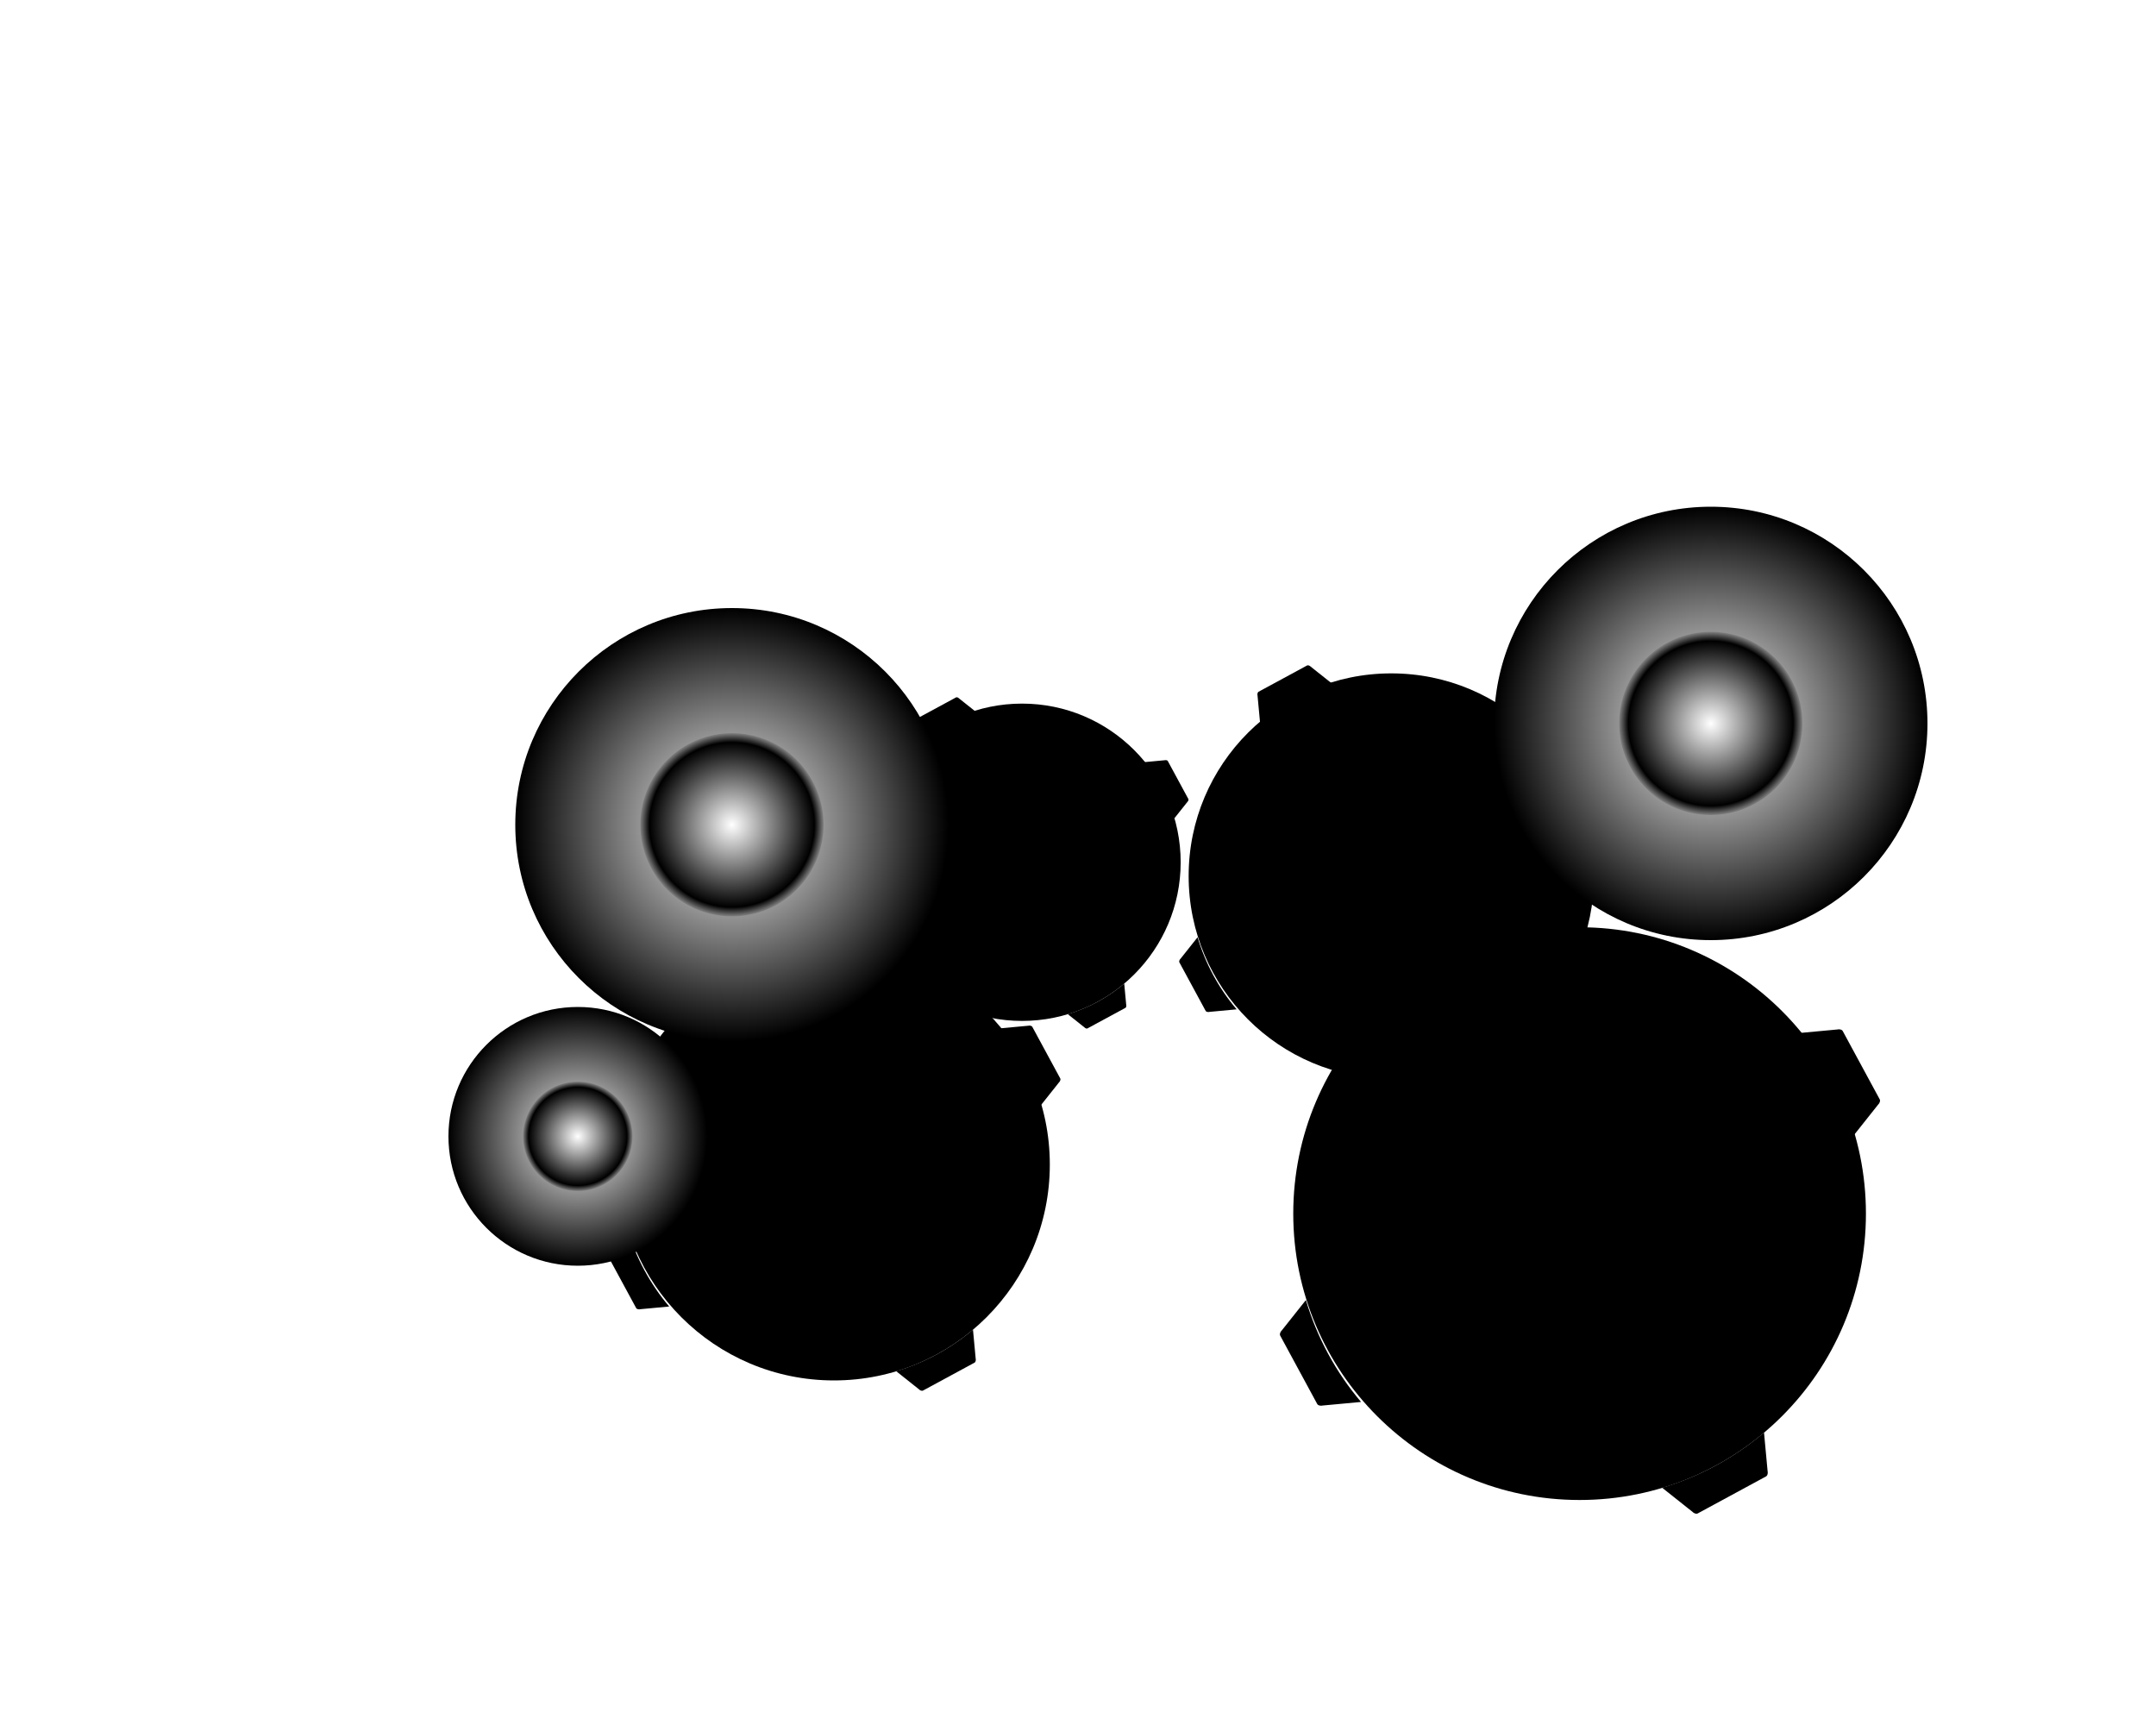
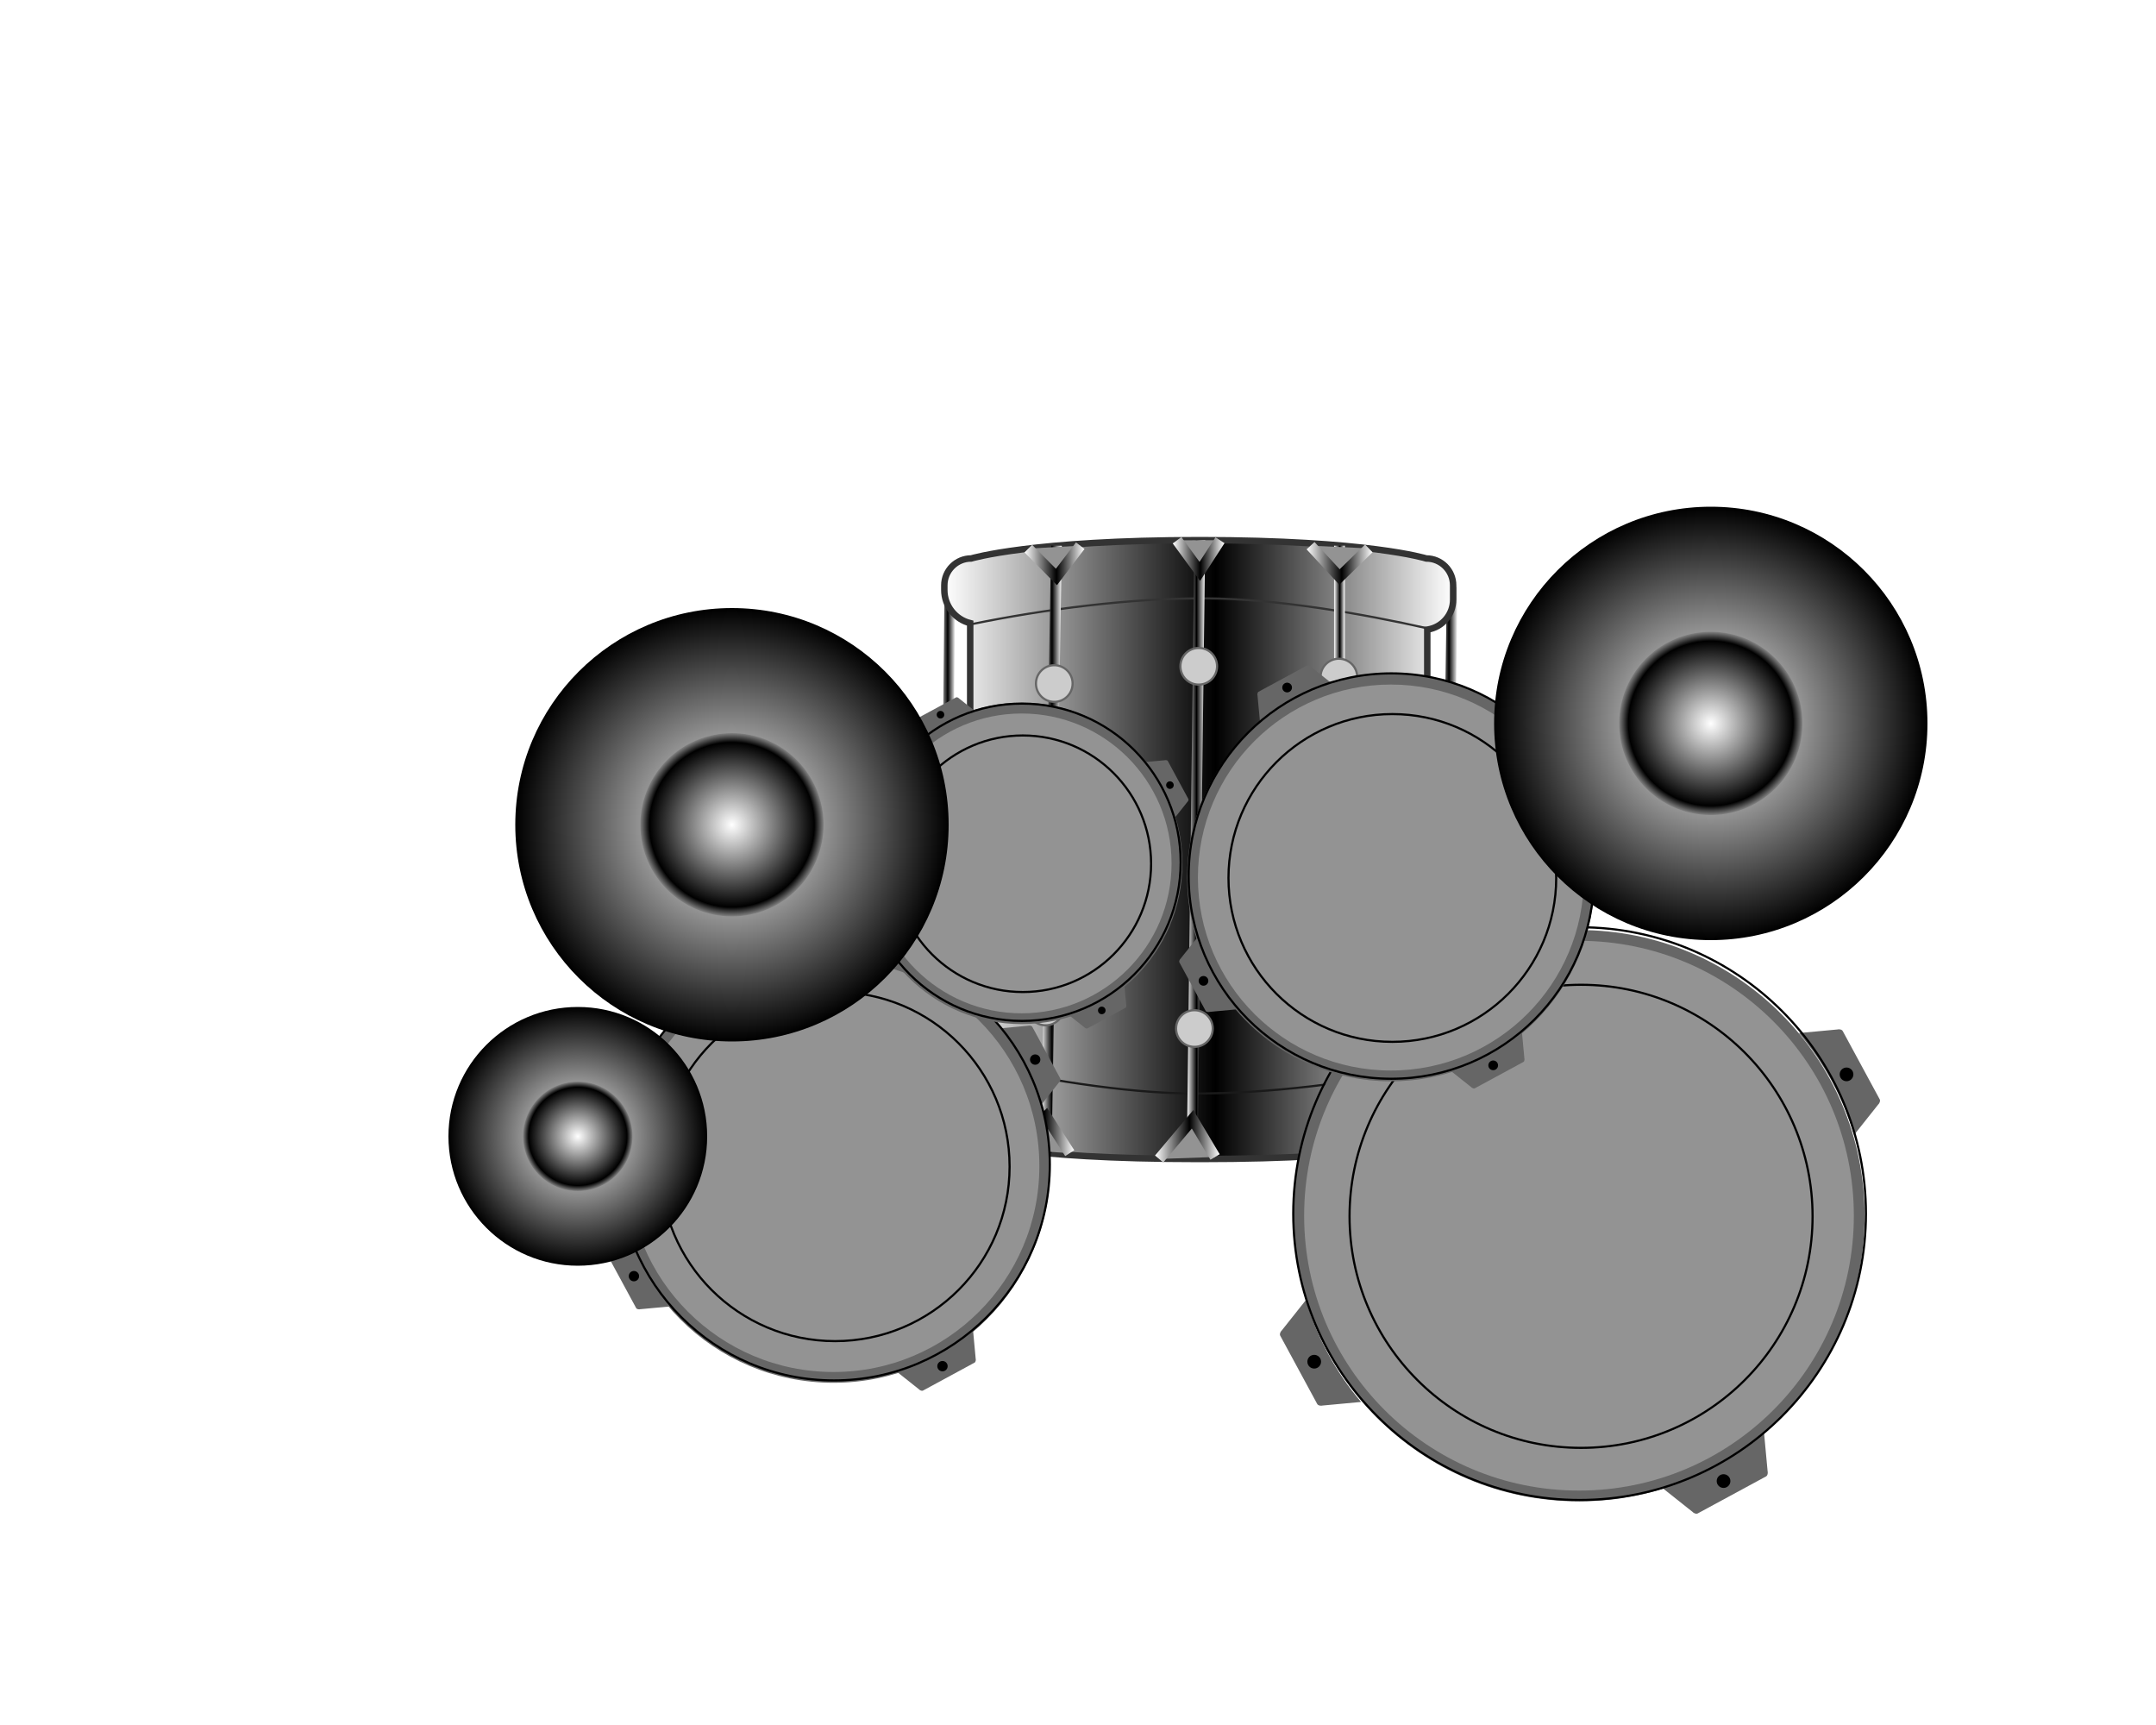
- <svg xmlns="http://www.w3.org/2000/svg" x="0px" y="0px" viewBox="0 0 1000 800" xml:space="preserve">
+ <svg xmlns="http://www.w3.org/2000/svg" version="1.1" id="Layer_1" x="0px" y="0px" viewBox="0 0 1000 800" style="enable-background:new 0 0 1000 800;" xml:space="preserve">
+   <style type="text/css">
+ 	
+ 		.st0{fill:url(#SVGID_1_);stroke:url(#SVGID_00000006690157425878640110000015054105854260923304_);stroke-width:5;stroke-miterlimit:10;}
+ 	
+ 		.st1{fill:url(#SVGID_00000130608516013229976440000008326982901412666264_);stroke:url(#SVGID_00000079469757259649155870000013334063919127542434_);stroke-width:5;stroke-miterlimit:10;}
+ 	.st2{fill:url(#SVGID_00000059300953026717819480000003948108685196526261_);stroke:#333333;stroke-width:3;stroke-miterlimit:10;}
+ 	.st3{fill:none;stroke:#333333;stroke-miterlimit:10;}
+ 	.st4{fill:none;stroke:#1A1A1A;stroke-miterlimit:10;}
+ 	.st5{fill:#939393;stroke:url(#SVGID_00000021812456568544147240000000560083524971766957_);stroke-width:5;stroke-miterlimit:10;}
+ 	
+ 		.st6{fill:url(#SVGID_00000160191097176053689760000010532327339159876758_);stroke:url(#SVGID_00000138538331987598110160000002231410769938564512_);stroke-width:5;stroke-miterlimit:10;}
+ 	.st7{fill:#939393;stroke:url(#SVGID_00000077317148350438110160000018356603618153631652_);stroke-width:5;stroke-miterlimit:10;}
+ 	.st8{fill:#939393;stroke:url(#SVGID_00000062903559726894521540000005390428724111762565_);stroke-width:5;stroke-miterlimit:10;}
+ 	.st9{fill:#939393;stroke:url(#SVGID_00000157282029646897473470000016747713111900679048_);stroke-width:5;stroke-miterlimit:10;}
+ 	.st10{fill:#939393;stroke:url(#SVGID_00000078725449625605053850000008563901397518994097_);stroke-width:5;stroke-miterlimit:10;}
+ 	.st11{fill:#939393;stroke:url(#SVGID_00000139278524223675726260000009432033423396237959_);stroke-width:5;stroke-miterlimit:10;}
+ 	.st12{fill:#939393;stroke:url(#SVGID_00000029761726927549533240000014592346637689850290_);stroke-width:5;stroke-miterlimit:10;}
+ 	.st13{fill:#939393;stroke:url(#SVGID_00000129923278195991665640000013191175903935975603_);stroke-width:5;stroke-miterlimit:10;}
+ 	.st14{fill:#CCCCCC;stroke:#666666;stroke-miterlimit:10;}
+ 	.st15{fill:#939393;stroke:#666666;stroke-width:5;stroke-miterlimit:10;}
+ 	.st16{fill:none;stroke:url(#SVGID_00000173131124645062084840000008831325706293501090_);stroke-miterlimit:10;}
+ 	.st17{fill:#666666;}
+ 	.st18{fill:none;stroke:#000000;stroke-miterlimit:10;}
+ 	.st19{fill:none;stroke:url(#SVGID_00000124840410820059406790000010493543960854077848_);stroke-miterlimit:10;}
+ 	.st20{fill:none;stroke:url(#SVGID_00000117674581508275529420000004975852580971900800_);stroke-miterlimit:10;}
+ 	.st21{fill:none;stroke:url(#SVGID_00000103962817262581103430000000902905076355949243_);stroke-miterlimit:10;}
+ 	.st22{fill:url(#SVGID_00000142158431796322935540000003443438115077842328_);}
+ 	.st23{fill:url(#SVGID_00000074423210887348406030000000933667765241366419_);}
+ 	.st24{fill:url(#SVGID_00000034062722766756149920000014847969741310769040_);}
+ 	.st25{fill:url(#SVGID_00000157308461389272184680000001950952649694961335_);}
+ 	.st26{fill:url(#SVGID_00000093170042231033850340000003613550983788624273_);}
+ 	.st27{fill:url(#SVGID_00000072257567276083336390000000167428592785894831_);}
+ 	.st28{fill:none;stroke:#333333;stroke-width:3;stroke-miterlimit:10;}
+ </style>
+   <g id="Drum8">
+     <linearGradient id="SVGID_1_" gradientUnits="userSpaceOnUse" x1="438.096" y1="393.116" x2="440.598" y2="393.116">
+       <stop offset="0" style="stop-color:#FFFFFF" />
+       <stop offset="0.533" style="stop-color:#000000" />
+       <stop offset="1" style="stop-color:#FFFFFF" />
+     </linearGradient>
+     <linearGradient id="SVGID_00000176037516451188188090000004933255067240749446_" gradientUnits="userSpaceOnUse" x1="435.596" y1="393.116" x2="443.097" y2="393.116">
+       <stop offset="0" style="stop-color:#FFFFFF" />
+       <stop offset="0.533" style="stop-color:#000000" />
+       <stop offset="1" style="stop-color:#FFFFFF" />
+     </linearGradient>
+     <line style="fill:url(#SVGID_1_);stroke:url(#SVGID_00000176037516451188188090000004933255067240749446_);stroke-width:5;stroke-miterlimit:10;" x1="440.6" y1="269.23" x2="438.1" y2="517" />
+     <linearGradient id="SVGID_00000036251864470293046930000015375813417753116576_" gradientUnits="userSpaceOnUse" x1="669.975" y1="392.106" x2="673.581" y2="392.106">
+       <stop offset="0" style="stop-color:#FFFFFF" />
+       <stop offset="0.533" style="stop-color:#000000" />
+       <stop offset="1" style="stop-color:#FFFFFF" />
+     </linearGradient>
+     <linearGradient id="SVGID_00000146464596640035410150000012283165135526418304_" gradientUnits="userSpaceOnUse" x1="667.475" y1="392.106" x2="676.08" y2="392.106">
+       <stop offset="0" style="stop-color:#FFFFFF" />
+       <stop offset="0.533" style="stop-color:#000000" />
+       <stop offset="1" style="stop-color:#FFFFFF" />
+     </linearGradient>
+     <line style="fill:url(#SVGID_00000036251864470293046930000015375813417753116576_);stroke:url(#SVGID_00000146464596640035410150000012283165135526418304_);stroke-width:5;stroke-miterlimit:10;" x1="673.58" y1="272.21" x2="669.98" y2="512" />
+     <linearGradient id="SVGID_00000003792590705524147240000011298459604522068357_" gradientUnits="userSpaceOnUse" x1="438" y1="394" x2="674" y2="394">
+       <stop offset="0" style="stop-color:#FFFFFF" />
+       <stop offset="0.533" style="stop-color:#000000" />
+       <stop offset="1" style="stop-color:#FFFFFF" />
+     </linearGradient>
+     <path style="fill:url(#SVGID_00000003792590705524147240000011298459604522068357_);stroke:#333333;stroke-width:3;stroke-miterlimit:10;" d="   M661.53,529c0,0-19.53,8.5-105.03,8.5S450.47,529,450.47,529c-6.89,0-12.47-5.58-12.47-12.47v-7.84c0-4.72,2.66-9.03,6.88-11.13   L450,495V289c-7.05-1.76-12-8.1-12-15.37v-2.16c0-6.89,5.58-12.47,12.47-12.47c0,0,28.03-8.5,106.03-8.5s105.03,8.5,105.03,8.5   c6.89,0,12.47,5.58,12.47,12.47v6.62c0,6.88-4.97,12.74-11.75,13.87L662,292v204l3.78,1.57c4.98,2.07,8.22,6.94,8.22,12.33v6.62   C674,523.42,668.42,529,661.53,529z" />
+     <path class="st3" d="M450.5,289.5c34-7,74.24-12.17,109-12c32.24,0.16,72,7,103,14" />
+     <path class="st4" d="M662.2,495.13c-34,7-74.24,12.17-109,12c-32.24-0.16-72-7-103-14" />
+     <linearGradient id="SVGID_00000032641704166546442620000003402425579867918250_" gradientUnits="userSpaceOnUse" x1="550.436" y1="393.535" x2="559" y2="393.535">
+       <stop offset="0" style="stop-color:#FFFFFF" />
+       <stop offset="0.533" style="stop-color:#000000" />
+       <stop offset="1" style="stop-color:#FFFFFF" />
+     </linearGradient>
+     <line style="fill:#939393;stroke:url(#SVGID_00000032641704166546442620000003402425579867918250_);stroke-width:5;stroke-miterlimit:10;" x1="556.5" y1="250.5" x2="552.94" y2="536.57" />
+     <linearGradient id="SVGID_00000094613133516156716860000010477602662617107376_" gradientUnits="userSpaceOnUse" x1="485.257" y1="393.935" x2="490" y2="393.935">
+       <stop offset="0" style="stop-color:#FFFFFF" />
+       <stop offset="0.533" style="stop-color:#000000" />
+       <stop offset="1" style="stop-color:#FFFFFF" />
+     </linearGradient>
+     <linearGradient id="SVGID_00000104674809860491255550000002965978758269560203_" gradientUnits="userSpaceOnUse" x1="482.757" y1="393.935" x2="492.5" y2="393.935">
+       <stop offset="0" style="stop-color:#FFFFFF" />
+       <stop offset="0.533" style="stop-color:#000000" />
+       <stop offset="1" style="stop-color:#FFFFFF" />
+     </linearGradient>
+     <line style="fill:url(#SVGID_00000094613133516156716860000010477602662617107376_);stroke:url(#SVGID_00000104674809860491255550000002965978758269560203_);stroke-width:5;stroke-miterlimit:10;" x1="490" y1="253.07" x2="485.26" y2="534.8" />
+     <linearGradient id="SVGID_00000134942624957837289200000017053930234480717447_" gradientUnits="userSpaceOnUse" x1="618.779" y1="393.935" x2="623.779" y2="393.935">
+       <stop offset="0" style="stop-color:#FFFFFF" />
+       <stop offset="0.533" style="stop-color:#000000" />
+       <stop offset="1" style="stop-color:#FFFFFF" />
+     </linearGradient>
+     <line style="fill:#939393;stroke:url(#SVGID_00000134942624957837289200000017053930234480717447_);stroke-width:5;stroke-miterlimit:10;" x1="621.28" y1="253.07" x2="621.28" y2="534.8" />
+     <linearGradient id="SVGID_00000052805615192859318420000009781687411579182733_" gradientUnits="userSpaceOnUse" x1="543.932" y1="259.245" x2="567.947" y2="259.245">
+       <stop offset="0" style="stop-color:#FFFFFF" />
+       <stop offset="0.533" style="stop-color:#000000" />
+       <stop offset="1" style="stop-color:#FFFFFF" />
+     </linearGradient>
+     <polyline style="fill:#939393;stroke:url(#SVGID_00000052805615192859318420000009781687411579182733_);stroke-width:5;stroke-miterlimit:10;" points="   565.85,250.54 556.5,265 545.95,250.55  " />
+     <linearGradient id="SVGID_00000041282658273737625700000003474628436713272211_" gradientUnits="userSpaceOnUse" x1="606.038" y1="261.268" x2="636.625" y2="261.268">
+       <stop offset="0" style="stop-color:#FFFFFF" />
+       <stop offset="0.533" style="stop-color:#000000" />
+       <stop offset="1" style="stop-color:#FFFFFF" />
+     </linearGradient>
+     <polyline style="fill:#939393;stroke:url(#SVGID_00000041282658273737625700000003474628436713272211_);stroke-width:5;stroke-miterlimit:10;" points="   634.88,254.33 621.28,267.58 607.87,253.07  " />
+     <linearGradient id="SVGID_00000014612969318511255910000005131808158123431834_" gradientUnits="userSpaceOnUse" x1="475.172" y1="261.47" x2="503.025" y2="261.47">
+       <stop offset="0" style="stop-color:#FFFFFF" />
+       <stop offset="0.533" style="stop-color:#000000" />
+       <stop offset="1" style="stop-color:#FFFFFF" />
+     </linearGradient>
+     <polyline style="fill:#939393;stroke:url(#SVGID_00000014612969318511255910000005131808158123431834_);stroke-width:5;stroke-miterlimit:10;" points="   501.03,253.07 490,267.58 476.95,254.42  " />
+     <linearGradient id="SVGID_00000094613945706934135890000010873681841298609797_" gradientUnits="userSpaceOnUse" x1="468.365" y1="524.981" x2="498.266" y2="524.981">
+       <stop offset="0" style="stop-color:#FFFFFF" />
+       <stop offset="0.533" style="stop-color:#000000" />
+       <stop offset="1" style="stop-color:#FFFFFF" />
+     </linearGradient>
+     <polyline style="fill:#939393;stroke:url(#SVGID_00000094613945706934135890000010873681841298609797_);stroke-width:5;stroke-miterlimit:10;" points="   470.14,533.07 485.26,517.79 496.16,534.8  " />
+     <linearGradient id="SVGID_00000151526574826395854660000014096391080957449346_" gradientUnits="userSpaceOnUse" x1="535.724" y1="526.947" x2="565.719" y2="526.947">
+       <stop offset="0" style="stop-color:#FFFFFF" />
+       <stop offset="0.533" style="stop-color:#000000" />
+       <stop offset="1" style="stop-color:#FFFFFF" />
+     </linearGradient>
+     <polyline style="fill:#939393;stroke:url(#SVGID_00000151526574826395854660000014096391080957449346_);stroke-width:5;stroke-miterlimit:10;" points="   537.64,537.5 553.15,519.08 563.57,536.57  " />
+     <linearGradient id="SVGID_00000101068034118390431810000013168311977639945602_" gradientUnits="userSpaceOnUse" x1="609.057" y1="525.122" x2="632.458" y2="525.122">
+       <stop offset="0" style="stop-color:#FFFFFF" />
+       <stop offset="0.533" style="stop-color:#000000" />
+       <stop offset="1" style="stop-color:#FFFFFF" />
+     </linearGradient>
+     <polyline style="fill:#939393;stroke:url(#SVGID_00000101068034118390431810000013168311977639945602_);stroke-width:5;stroke-miterlimit:10;" points="   611.26,536.57 621.38,517.79 630.25,534.52  " />
+     <circle class="st14" cx="556" cy="309" r="8.5" />
+     <circle class="st14" cx="554" cy="477" r="8.5" />
+     <circle class="st14" cx="621" cy="314" r="8.5" />
+     <circle class="st14" cx="489" cy="317" r="8.5" />
+     <circle class="st14" cx="621" cy="468" r="8.5" />
+     <circle class="st14" cx="485" cy="467" r="8.5" />
+   </g>
  <g id="Drum7">
-     <circle class="st0" cx="732.37" cy="563.8" r="129.98" />
-     <radialGradient id="SVGID_1_" cx="717.636" cy="677.335" r="107.879" gradientTransform="matrix(0.8793 -0.4762 0.4762 0.8793 -220.2607 310.1994)" gradientUnits="userSpaceOnUse">
-       <stop offset="0" style="stop-color:#FFFFFF" />
-       <stop offset="1" style="stop-color:#000000" />
-     </radialGradient>
-     <circle class="st1" cx="733.33" cy="564.09" r="107.38" />
-     <path class="st2" d="M795.89,679.63c-8.1,4.39-16.46,7.82-24.95,10.34l14.13,11.22c0.15,0.28,1.51,1.15,2.35,0.7l31.74-17.19   c0.84-0.46,0.85-2.07,0.7-2.35l-1.67-17.97C811.43,670.12,803.99,675.24,795.89,679.63z" />
-     <path class="st2" d="M668.93,447.12c8.1-4.39,16.46-7.82,24.95-10.34l-14.13-11.22c-0.15-0.28-1.51-1.15-2.35-0.7l-31.74,17.19   c-0.84,0.46-0.85,2.07-0.7,2.35l1.67,17.97C653.39,456.63,660.83,451.51,668.93,447.12z" />
-     <path class="st2" d="M616.04,627.88c-4.39-8.1-7.82-16.46-10.34-24.95l-11.22,14.13c-0.28,0.15-1.15,1.51-0.7,2.35l17.19,31.74   c0.46,0.84,2.07,0.85,2.35,0.7l17.97-1.67C625.55,643.42,620.42,635.98,616.04,627.88z" />
-     <path class="st2" d="M849.61,501.4c4.39,8.1,7.82,16.46,10.34,24.95l11.22-14.13c0.28-0.15,1.15-1.51,0.7-2.35l-17.19-31.74   c-0.46-0.84-2.07-0.85-2.35-0.7l-17.97,1.67C840.1,485.86,845.22,493.3,849.61,501.4z" />
-     <circle class="st3" cx="732.65" cy="562.84" r="132.81" />
+     <circle class="st15" cx="732.37" cy="563.8" r="129.98" />
+     <radialGradient id="SVGID_00000118364798293225528010000006827712429678220935_" cx="717.636" cy="677.335" r="107.879" gradientTransform="matrix(0.8793 -0.4762 0.4762 0.8793 -220.2607 310.1994)" gradientUnits="userSpaceOnUse">
+       <stop offset="0" style="stop-color:#FFFFFF" />
+       <stop offset="1" style="stop-color:#000000" />
+     </radialGradient>
+     <circle style="fill:none;stroke:url(#SVGID_00000118364798293225528010000006827712429678220935_);stroke-miterlimit:10;" cx="733.33" cy="564.09" r="107.38" />
+     <path class="st17" d="M795.89,679.63c-8.1,4.39-16.46,7.82-24.95,10.34l14.13,11.22c0.15,0.28,1.51,1.15,2.35,0.7l31.74-17.19   c0.84-0.46,0.85-2.07,0.7-2.35l-1.67-17.97C811.43,670.12,803.99,675.24,795.89,679.63z" />
+     <path class="st17" d="M668.93,447.12c8.1-4.39,16.46-7.82,24.95-10.34l-14.13-11.22c-0.15-0.28-1.51-1.15-2.35-0.7l-31.74,17.19   c-0.84,0.46-0.85,2.07-0.7,2.35l1.67,17.97C653.39,456.63,660.83,451.51,668.93,447.12z" />
+     <path class="st17" d="M616.04,627.88c-4.39-8.1-7.82-16.46-10.34-24.95l-11.22,14.13c-0.28,0.15-1.15,1.51-0.7,2.35l17.19,31.74   c0.46,0.84,2.07,0.85,2.35,0.7l17.97-1.67C625.55,643.42,620.42,635.98,616.04,627.88z" />
+     <path class="st17" d="M849.61,501.4c4.39,8.1,7.82,16.46,10.34,24.95l11.22-14.13c0.28-0.15,1.15-1.51,0.7-2.35l-17.19-31.74   c-0.46-0.84-2.07-0.85-2.35-0.7l-17.97,1.67C840.1,485.86,845.22,493.3,849.61,501.4z" />
+     <circle class="st18" cx="732.65" cy="562.84" r="132.81" />
    <circle cx="609.56" cy="631.51" r="3.18" />
    <circle cx="856.46" cy="498.26" r="3.18" />
    <circle cx="664.39" cy="439.32" r="3.18" />
    <circle cx="799.42" cy="686.87" r="3.18" />
  </g>
  <g id="Drum6">
-     <circle class="st0" cx="386.59" cy="540.8" r="97.99" />
-     <radialGradient id="SVGID_00000062170345246412049170000013887636181864364182_" cx="424.358" cy="492.287" r="81.448" gradientTransform="matrix(0.8793 -0.4762 0.4762 0.8793 -220.2607 310.1994)" gradientUnits="userSpaceOnUse">
-       <stop offset="0" style="stop-color:#FFFFFF" />
-       <stop offset="1" style="stop-color:#000000" />
-     </radialGradient>
-     <circle style="fill:none;stroke:url(#SVGID_00000062170345246412049170000013887636181864364182_);stroke-miterlimit:10;" cx="387.32" cy="541.02" r="80.95" />
-     <path class="st2" d="M434.48,628.12c-6.11,3.31-12.41,5.89-18.81,7.8l10.65,8.46c0.11,0.21,1.14,0.87,1.77,0.53l23.93-12.96   c0.63-0.34,0.64-1.56,0.53-1.77l-1.26-13.54C446.2,620.95,440.59,624.81,434.48,628.12z" />
-     <path class="st2" d="M338.77,452.84c6.11-3.31,12.41-5.89,18.81-7.8l-10.65-8.46c-0.11-0.21-1.14-0.87-1.77-0.53l-23.93,12.96   c-0.63,0.34-0.64,1.56-0.53,1.77l1.26,13.54C327.05,460.02,332.66,456.15,338.77,452.84z" />
-     <path class="st2" d="M298.9,589.11c-3.31-6.11-5.89-12.41-7.8-18.81l-8.46,10.65c-0.21,0.11-0.87,1.14-0.53,1.77l12.96,23.93   c0.34,0.63,1.56,0.64,1.77,0.53l13.54-1.26C306.07,600.83,302.2,595.22,298.9,589.11z" />
-     <path class="st2" d="M474.98,493.76c3.31,6.11,5.89,12.41,7.8,18.81l8.46-10.65c0.21-0.11,0.87-1.14,0.53-1.77l-12.96-23.93   c-0.34-0.63-1.56-0.64-1.77-0.53l-13.54,1.26C467.81,482.05,471.67,487.66,474.98,493.76z" />
-     <circle class="st3" cx="386.81" cy="540.08" r="100.12" />
+     <circle class="st15" cx="386.59" cy="540.8" r="97.99" />
+     <radialGradient id="SVGID_00000009549900581332283560000015016526671718493096_" cx="424.358" cy="492.287" r="81.448" gradientTransform="matrix(0.8793 -0.4762 0.4762 0.8793 -220.2607 310.1994)" gradientUnits="userSpaceOnUse">
+       <stop offset="0" style="stop-color:#FFFFFF" />
+       <stop offset="1" style="stop-color:#000000" />
+     </radialGradient>
+     <circle style="fill:none;stroke:url(#SVGID_00000009549900581332283560000015016526671718493096_);stroke-miterlimit:10;" cx="387.32" cy="541.02" r="80.95" />
+     <path class="st17" d="M434.48,628.12c-6.11,3.31-12.41,5.89-18.81,7.8l10.65,8.46c0.11,0.21,1.14,0.87,1.77,0.53l23.93-12.96   c0.63-0.34,0.64-1.56,0.53-1.77l-1.26-13.54C446.2,620.95,440.59,624.81,434.48,628.12z" />
+     <path class="st17" d="M338.77,452.84c6.11-3.31,12.41-5.89,18.81-7.8l-10.65-8.46c-0.11-0.21-1.14-0.87-1.77-0.53l-23.93,12.96   c-0.63,0.34-0.64,1.56-0.53,1.77l1.26,13.54C327.05,460.02,332.66,456.15,338.77,452.84z" />
+     <path class="st17" d="M298.9,589.11c-3.31-6.11-5.89-12.41-7.8-18.81l-8.46,10.65c-0.21,0.11-0.87,1.14-0.53,1.77l12.96,23.93   c0.34,0.63,1.56,0.64,1.77,0.53l13.54-1.26C306.07,600.83,302.2,595.22,298.9,589.11z" />
+     <path class="st17" d="M474.98,493.76c3.31,6.11,5.89,12.41,7.8,18.81l8.46-10.65c0.21-0.11,0.87-1.14,0.53-1.77l-12.96-23.93   c-0.34-0.63-1.56-0.64-1.77-0.53l-13.54,1.26C467.81,482.05,471.67,487.66,474.98,493.76z" />
+     <circle class="st18" cx="386.81" cy="540.08" r="100.12" />
    <circle cx="294.02" cy="591.84" r="2.4" />
    <circle cx="480.14" cy="491.4" r="2.4" />
    <circle cx="335.35" cy="446.96" r="2.4" />
    <circle cx="437.14" cy="633.58" r="2.4" />
  </g>
  <g id="Drum5">
-     <circle class="st0" cx="473.88" cy="400.42" r="72.02" />
-     <radialGradient id="SVGID_00000150814238133092931650000000061364487421071039_" cx="567.822" cy="410.268" r="59.991" gradientTransform="matrix(0.8793 -0.4762 0.4762 0.8793 -220.2607 310.1994)" gradientUnits="userSpaceOnUse">
-       <stop offset="0" style="stop-color:#FFFFFF" />
-       <stop offset="1" style="stop-color:#000000" />
-     </radialGradient>
-     <circle style="fill:none;stroke:url(#SVGID_00000150814238133092931650000000061364487421071039_);stroke-miterlimit:10;" cx="474.41" cy="400.58" r="59.49" />
-     <path class="st2" d="M509.08,464.6c-4.49,2.43-9.12,4.33-13.82,5.73l7.83,6.22c0.08,0.16,0.83,0.64,1.3,0.39l17.59-9.52   c0.47-0.25,0.47-1.15,0.39-1.3l-0.93-9.95C517.69,459.33,513.57,462.17,509.08,464.6z" />
-     <path class="st2" d="M438.73,335.78c4.49-2.43,9.12-4.33,13.82-5.73l-7.83-6.22c-0.08-0.16-0.83-0.64-1.3-0.39l-17.59,9.52   c-0.47,0.25-0.47,1.15-0.39,1.3l0.93,9.95C430.12,341.05,434.25,338.21,438.73,335.78z" />
-     <path class="st2" d="M409.43,435.93c-2.43-4.49-4.33-9.12-5.73-13.82l-6.22,7.83c-0.16,0.08-0.64,0.83-0.39,1.3l9.52,17.59   c0.25,0.47,1.15,0.47,1.3,0.39l9.95-0.93C414.7,444.54,411.86,440.41,409.43,435.93z" />
-     <path class="st2" d="M538.84,365.85c2.43,4.49,4.33,9.12,5.73,13.82l6.22-7.83c0.16-0.08,0.64-0.83,0.39-1.3l-9.52-17.59   c-0.25-0.47-1.15-0.47-1.3-0.39l-9.95,0.93C533.57,357.24,536.41,361.36,538.84,365.85z" />
-     <circle class="st3" cx="474.04" cy="399.89" r="73.58" />
+     <circle class="st15" cx="473.88" cy="400.42" r="72.02" />
+     <radialGradient id="SVGID_00000045614156871339774930000009120459536648338580_" cx="567.822" cy="410.268" r="59.991" gradientTransform="matrix(0.8793 -0.4762 0.4762 0.8793 -220.2607 310.1994)" gradientUnits="userSpaceOnUse">
+       <stop offset="0" style="stop-color:#FFFFFF" />
+       <stop offset="1" style="stop-color:#000000" />
+     </radialGradient>
+     <circle style="fill:none;stroke:url(#SVGID_00000045614156871339774930000009120459536648338580_);stroke-miterlimit:10;" cx="474.41" cy="400.58" r="59.49" />
+     <path class="st17" d="M509.08,464.6c-4.49,2.43-9.12,4.33-13.82,5.73l7.83,6.22c0.08,0.16,0.83,0.64,1.3,0.39l17.59-9.52   c0.47-0.25,0.47-1.15,0.39-1.3l-0.93-9.95C517.69,459.33,513.57,462.17,509.08,464.6z" />
+     <path class="st17" d="M438.73,335.78c4.49-2.43,9.12-4.33,13.82-5.73l-7.83-6.22c-0.08-0.16-0.83-0.64-1.3-0.39l-17.59,9.52   c-0.47,0.25-0.47,1.15-0.39,1.3l0.93,9.95C430.12,341.05,434.25,338.21,438.73,335.78z" />
+     <path class="st17" d="M409.43,435.93c-2.43-4.49-4.33-9.12-5.73-13.82l-6.22,7.83c-0.16,0.08-0.64,0.83-0.39,1.3l9.52,17.59   c0.25,0.47,1.15,0.47,1.3,0.39l9.95-0.93C414.7,444.54,411.86,440.41,409.43,435.93z" />
+     <path class="st17" d="M538.84,365.85c2.43,4.49,4.33,9.12,5.73,13.82l6.22-7.83c0.16-0.08,0.64-0.83,0.39-1.3l-9.52-17.59   c-0.25-0.47-1.15-0.47-1.3-0.39l-9.95,0.93C533.57,357.24,536.41,361.36,538.84,365.85z" />
+     <circle class="st18" cx="474.04" cy="399.89" r="73.58" />
    <circle cx="405.85" cy="437.93" r="1.76" />
    <circle cx="542.64" cy="364.11" r="1.76" />
    <circle cx="436.22" cy="331.45" r="1.76" />
    <circle cx="511.03" cy="468.6" r="1.76" />
  </g>
  <g id="Drum4">
-     <circle class="st0" cx="645.12" cy="406.97" r="92" />
-     <radialGradient id="SVGID_00000121963906919889599470000009313687002965838729_" cx="715.388" cy="497.674" r="76.5" gradientTransform="matrix(0.8793 -0.4762 0.4762 0.8793 -220.2607 310.1994)" gradientUnits="userSpaceOnUse">
-       <stop offset="0" style="stop-color:#FFFFFF" />
-       <stop offset="1" style="stop-color:#000000" />
-     </radialGradient>
-     <circle style="fill:none;stroke:url(#SVGID_00000121963906919889599470000009313687002965838729_);stroke-miterlimit:10;" cx="645.8" cy="407.17" r="76" />
-     <path class="st2" d="M690.08,488.95c-5.73,3.1-11.65,5.53-17.66,7.32l10,7.94c0.11,0.2,1.07,0.82,1.66,0.49l22.47-12.17   c0.6-0.32,0.6-1.46,0.49-1.66l-1.19-12.72C701.08,482.22,695.81,485.85,690.08,488.95z" />
-     <path class="st2" d="M600.22,324.39c5.73-3.1,11.65-5.53,17.66-7.32l-10-7.94c-0.11-0.2-1.07-0.82-1.66-0.49l-22.47,12.17   c-0.6,0.32-0.6,1.46-0.49,1.66l1.19,12.72C589.22,331.12,594.48,327.49,600.22,324.39z" />
-     <path class="st2" d="M562.78,452.33c-3.1-5.73-5.53-11.65-7.32-17.66l-7.94,10c-0.2,0.11-0.82,1.07-0.49,1.66l12.17,22.47   c0.32,0.6,1.46,0.6,1.66,0.49l12.72-1.19C569.52,463.33,565.89,458.06,562.78,452.33z" />
-     <path class="st2" d="M728.1,362.8c3.1,5.73,5.53,11.65,7.32,17.66l7.94-10c0.2-0.11,0.82-1.07,0.49-1.66l-12.17-22.47   c-0.32-0.6-1.46-0.6-1.66-0.49l-12.72,1.19C721.37,351.81,725,357.07,728.1,362.8z" />
-     <circle class="st3" cx="645.32" cy="406.29" r="94" />
+     <circle class="st15" cx="645.12" cy="406.97" r="92" />
+     <radialGradient id="SVGID_00000093172382203128238070000000282295552781058468_" cx="715.388" cy="497.674" r="76.5" gradientTransform="matrix(0.8793 -0.4762 0.4762 0.8793 -220.2607 310.1994)" gradientUnits="userSpaceOnUse">
+       <stop offset="0" style="stop-color:#FFFFFF" />
+       <stop offset="1" style="stop-color:#000000" />
+     </radialGradient>
+     <circle style="fill:none;stroke:url(#SVGID_00000093172382203128238070000000282295552781058468_);stroke-miterlimit:10;" cx="645.8" cy="407.17" r="76" />
+     <path class="st17" d="M690.08,488.95c-5.73,3.1-11.65,5.53-17.66,7.32l10,7.94c0.11,0.2,1.07,0.82,1.66,0.49l22.47-12.17   c0.6-0.32,0.6-1.46,0.49-1.66l-1.19-12.72C701.08,482.22,695.81,485.85,690.08,488.95z" />
+     <path class="st17" d="M600.22,324.39c5.73-3.1,11.65-5.53,17.66-7.32l-10-7.94c-0.11-0.2-1.07-0.82-1.66-0.49l-22.47,12.17   c-0.6,0.32-0.6,1.46-0.49,1.66l1.19,12.72C589.22,331.12,594.48,327.49,600.22,324.39z" />
+     <path class="st17" d="M562.78,452.33c-3.1-5.73-5.53-11.65-7.32-17.66l-7.94,10c-0.2,0.11-0.82,1.07-0.49,1.66l12.17,22.47   c0.32,0.6,1.46,0.6,1.66,0.49l12.72-1.19C569.52,463.33,565.89,458.06,562.78,452.33z" />
+     <path class="st17" d="M728.1,362.8c3.1,5.73,5.53,11.65,7.32,17.66l7.94-10c0.2-0.11,0.82-1.07,0.49-1.66l-12.17-22.47   c-0.32-0.6-1.46-0.6-1.66-0.49l-12.72,1.19C721.37,351.81,725,357.07,728.1,362.8z" />
+     <circle class="st18" cx="645.32" cy="406.29" r="94" />
    <circle cx="558.2" cy="454.89" r="2.25" />
    <circle cx="732.95" cy="360.58" r="2.25" />
    <circle cx="597" cy="318.86" r="2.25" />
    <circle cx="692.58" cy="494.07" r="2.25" />
  </g>
  <g id="Drum3">
    <g>
-       <radialGradient id="SVGID_00000099631598069534177460000004499465027165024136_" cx="268" cy="527" r="60" gradientUnits="userSpaceOnUse">
+       <radialGradient id="SVGID_00000020380292587169089890000002944548368162969492_" cx="268" cy="527" r="60" gradientUnits="userSpaceOnUse">
        <stop offset="0" style="stop-color:#FFFFFF" />
        <stop offset="1" style="stop-color:#000000" />
      </radialGradient>
-       <circle style="fill:url(#SVGID_00000099631598069534177460000004499465027165024136_);" cx="268" cy="527" r="60" />
-     </g>
-     <g>
-       <radialGradient id="SVGID_00000008848309196500541340000010715778498924923298_" cx="268" cy="527" r="25.373" gradientUnits="userSpaceOnUse">
+       <circle style="fill:url(#SVGID_00000020380292587169089890000002944548368162969492_);" cx="268" cy="527" r="60" />
+     </g>
+     <g>
+       <radialGradient id="SVGID_00000169560162904927273040000015926209465593474993_" cx="268" cy="527" r="25.373" gradientUnits="userSpaceOnUse">
        <stop offset="0" style="stop-color:#FFFFFF" />
        <stop offset="0.899" style="stop-color:#000000" />
        <stop offset="1" style="stop-color:#818181" />
      </radialGradient>
-       <circle style="fill:url(#SVGID_00000008848309196500541340000010715778498924923298_);" cx="268" cy="527" r="25.37" />
+       <circle style="fill:url(#SVGID_00000169560162904927273040000015926209465593474993_);" cx="268" cy="527" r="25.37" />
    </g>
  </g>
  <g id="Drum2">
    <g>
-       <radialGradient id="SVGID_00000127011206143247475830000009259432075673609886_" cx="339.5" cy="382.5" r="100.5" gradientUnits="userSpaceOnUse">
+       <radialGradient id="SVGID_00000127026432848224609080000000886137163675425699_" cx="339.5" cy="382.5" r="100.5" gradientUnits="userSpaceOnUse">
        <stop offset="0" style="stop-color:#FFFFFF" />
        <stop offset="1" style="stop-color:#000000" />
      </radialGradient>
-       <circle style="fill:url(#SVGID_00000127011206143247475830000009259432075673609886_);" cx="339.5" cy="382.5" r="100.5" />
-     </g>
-     <g>
-       <radialGradient id="SVGID_00000018938021393894127500000012005008840738617494_" cx="339.5" cy="382.5" r="42.5" gradientUnits="userSpaceOnUse">
+       <circle style="fill:url(#SVGID_00000127026432848224609080000000886137163675425699_);" cx="339.5" cy="382.5" r="100.5" />
+     </g>
+     <g>
+       <radialGradient id="SVGID_00000176750105689769310770000006161681323347014032_" cx="339.5" cy="382.5" r="42.5" gradientUnits="userSpaceOnUse">
        <stop offset="0" style="stop-color:#FFFFFF" />
        <stop offset="0.899" style="stop-color:#000000" />
        <stop offset="1" style="stop-color:#818181" />
      </radialGradient>
-       <circle style="fill:url(#SVGID_00000018938021393894127500000012005008840738617494_);" cx="339.5" cy="382.5" r="42.5" />
+       <circle style="fill:url(#SVGID_00000176750105689769310770000006161681323347014032_);" cx="339.5" cy="382.5" r="42.5" />
    </g>
  </g>
  <g id="Drum1">
    <g>
-       <radialGradient id="SVGID_00000176724680432009977650000003333454107984315315_" cx="793.5" cy="335.5" r="100.5" gradientUnits="userSpaceOnUse">
+       <radialGradient id="SVGID_00000062872672889087984200000008580244339457360770_" cx="793.5" cy="335.5" r="100.5" gradientUnits="userSpaceOnUse">
        <stop offset="0" style="stop-color:#FFFFFF" />
        <stop offset="1" style="stop-color:#000000" />
      </radialGradient>
-       <circle style="fill:url(#SVGID_00000176724680432009977650000003333454107984315315_);" cx="793.5" cy="335.5" r="100.5" />
-     </g>
-     <g>
-       <radialGradient id="SVGID_00000150801297338593500000000004772618613869625762_" cx="793.5" cy="335.5" r="42.5" gradientUnits="userSpaceOnUse">
+       <circle style="fill:url(#SVGID_00000062872672889087984200000008580244339457360770_);" cx="793.5" cy="335.5" r="100.5" />
+     </g>
+     <g>
+       <radialGradient id="SVGID_00000018915167156517580960000007178461201584771498_" cx="793.5" cy="335.5" r="42.5" gradientUnits="userSpaceOnUse">
        <stop offset="0" style="stop-color:#FFFFFF" />
        <stop offset="0.899" style="stop-color:#000000" />
        <stop offset="1" style="stop-color:#818181" />
      </radialGradient>
-       <circle style="fill:url(#SVGID_00000150801297338593500000000004772618613869625762_);" cx="793.5" cy="335.5" r="42.5" />
+       <circle style="fill:url(#SVGID_00000018915167156517580960000007178461201584771498_);" cx="793.5" cy="335.5" r="42.5" />
    </g>
  </g>
</svg>
